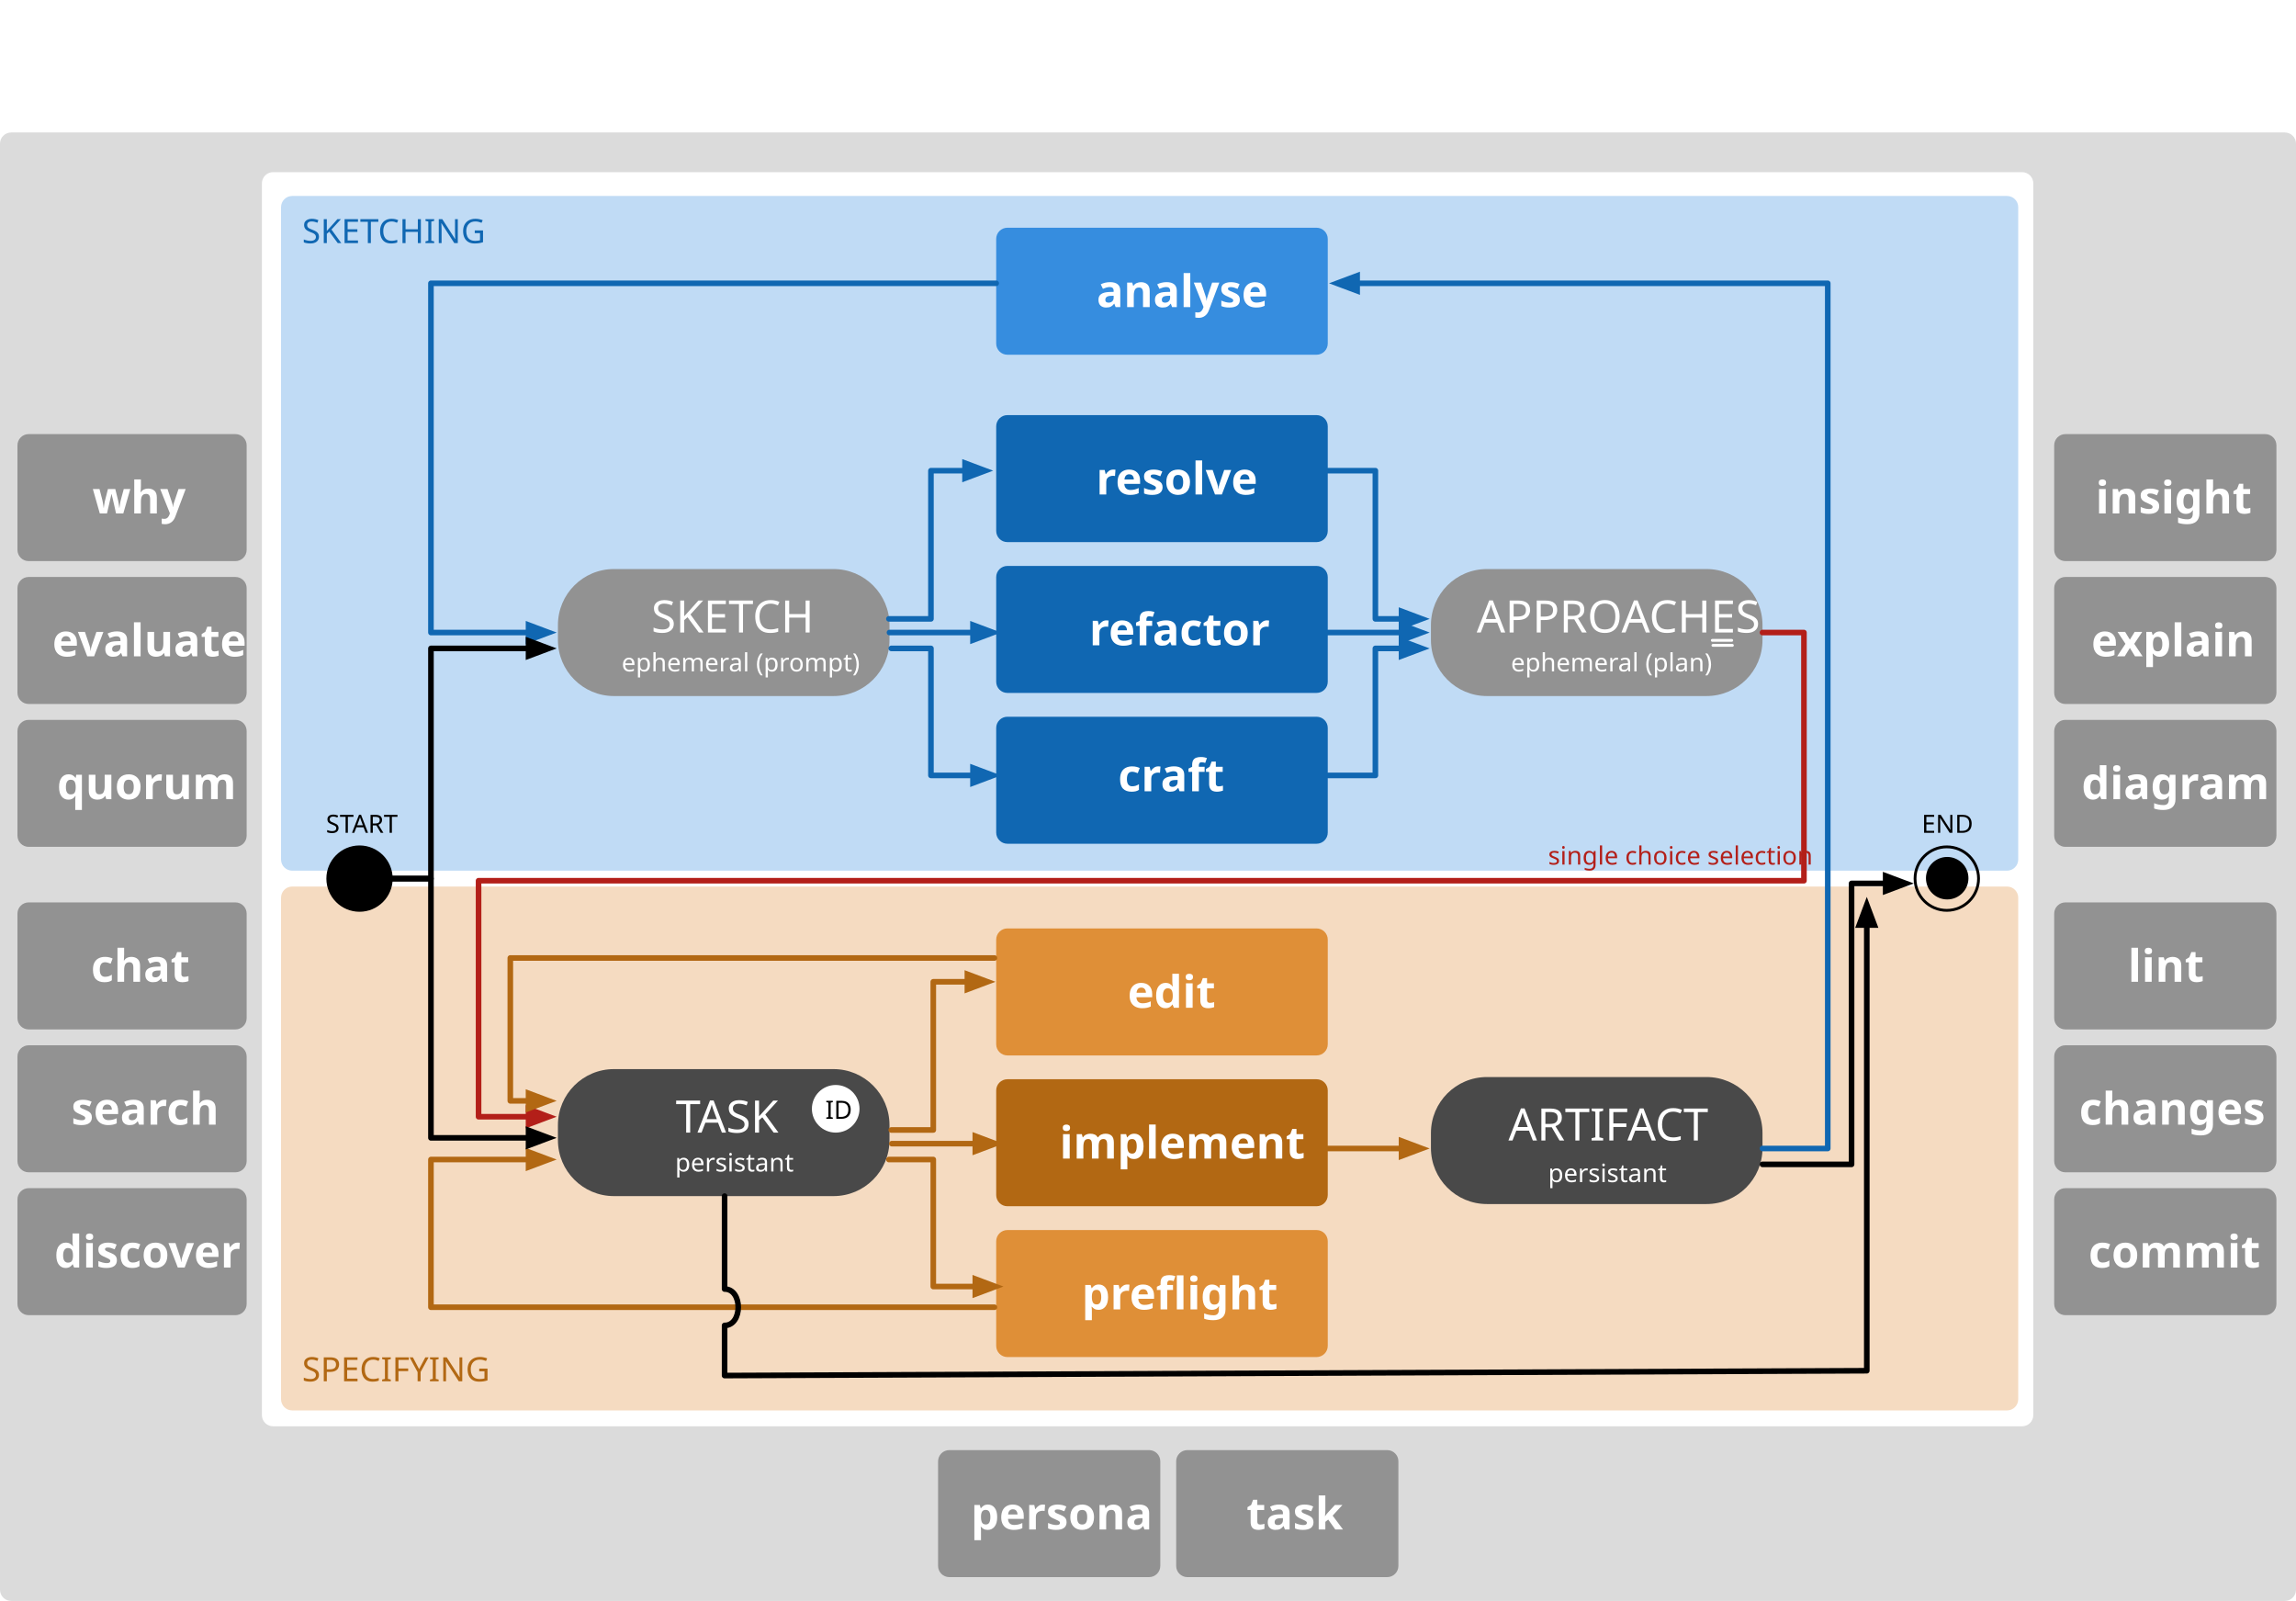
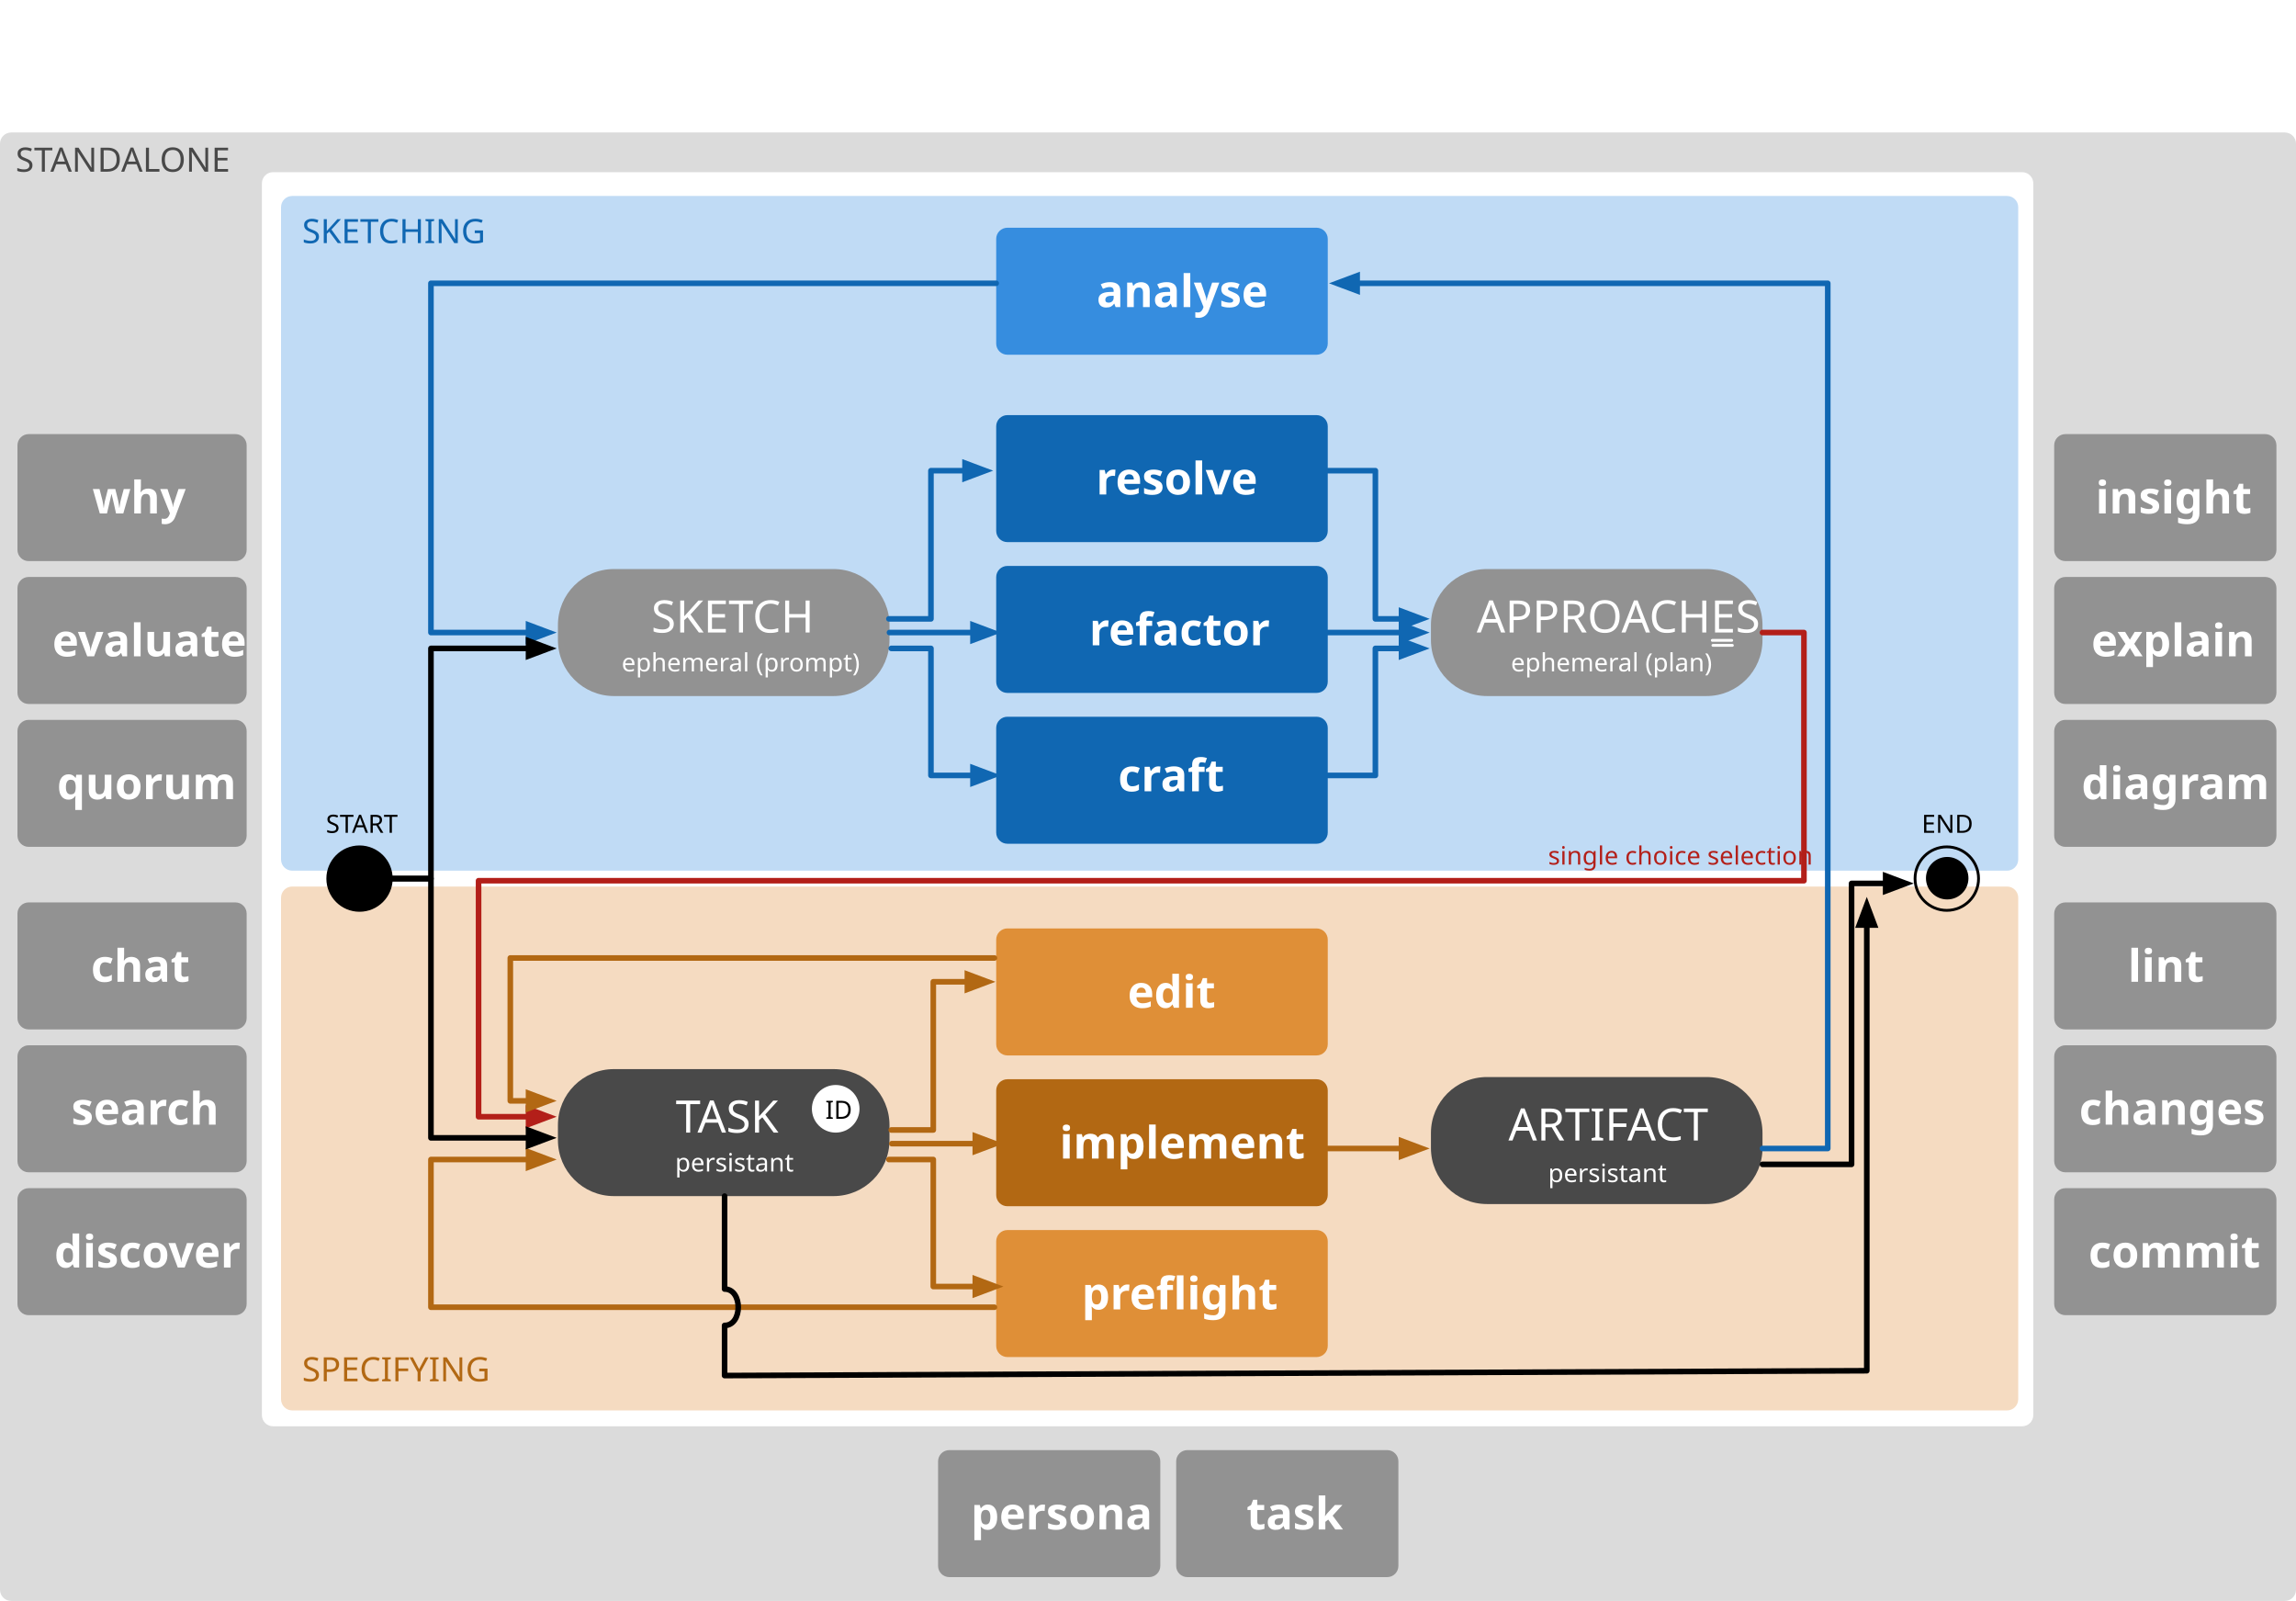
<svg xmlns="http://www.w3.org/2000/svg" version="1.1" viewBox="7.937 9.383 820.063 571.719" width="820.063" height="571.719">
  <defs>
    <marker orient="auto" overflow="visible" markerUnits="strokeWidth" id="FilledArrow_Marker" stroke-linejoin="miter" stroke-miterlimit="10" viewBox="-1 -3 6 6" markerWidth="6" markerHeight="6" color="#1067b2">
      <g>
        <path d="M 3.6 0 L 0 -1.35 L 0 1.35 Z" fill="currentColor" stroke="currentColor" stroke-width="1" />
      </g>
    </marker>
    <marker orient="auto" overflow="visible" markerUnits="strokeWidth" id="FilledArrow_Marker_2" stroke-linejoin="miter" stroke-miterlimit="10" viewBox="-1 -3 6 6" markerWidth="6" markerHeight="6" color="#b31f19">
      <g>
        <path d="M 3.6 0 L 0 -1.35 L 0 1.35 Z" fill="currentColor" stroke="currentColor" stroke-width="1" />
      </g>
    </marker>
    <marker orient="auto" overflow="visible" markerUnits="strokeWidth" id="FilledArrow_Marker_3" stroke-linejoin="miter" stroke-miterlimit="10" viewBox="-1 -3 6 6" markerWidth="6" markerHeight="6" color="#b26813">
      <g>
        <path d="M 3.6 0 L 0 -1.35 L 0 1.35 Z" fill="currentColor" stroke="currentColor" stroke-width="1" />
      </g>
    </marker>
    <marker orient="auto" overflow="visible" markerUnits="strokeWidth" id="FilledArrow_Marker_4" stroke-linejoin="miter" stroke-miterlimit="10" viewBox="-5 -3 6 6" markerWidth="6" markerHeight="6" color="#b26813">
      <g>
        <path d="M -3.6 0 L 0 1.35 L 0 -1.35 Z" fill="currentColor" stroke="currentColor" stroke-width="1" />
      </g>
    </marker>
    <marker orient="auto" overflow="visible" markerUnits="strokeWidth" id="FilledArrow_Marker_5" stroke-linejoin="miter" stroke-miterlimit="10" viewBox="-1 -3 6 6" markerWidth="6" markerHeight="6" color="black">
      <g>
        <path d="M 3.6 0 L 0 -1.35 L 0 1.35 Z" fill="currentColor" stroke="currentColor" stroke-width="1" />
      </g>
    </marker>
  </defs>
-   <g id="Canvas_1" stroke-opacity="1" stroke-dasharray="none" stroke="none" fill="none" fill-opacity="1">
+   <g id="Canvas_1" fill="none" stroke-dasharray="none" stroke-opacity="1" stroke="none" fill-opacity="1">
    <rect fill="white" x="7.937" y="9.383" width="820.063" height="571.719" />
    <g id="Canvas_1_Content">
      <g id="Graphic_882">
        <path d="M 105.48 70.866 L 730.173 70.866 C 732.382 70.866 734.173 72.657 734.173 74.866 L 734.173 514.74 C 734.173 516.949 732.382 518.74 730.173 518.74 L 105.48 518.74 C 103.271 518.74 101.48 516.949 101.48 514.74 L 101.48 74.866 C 101.48 72.657 103.271 70.866 105.48 70.866 Z M 17.89 56.693 Z M 17.89 56.693 L 11.937 56.693 C 9.728 56.693 7.937 58.484 7.937 60.693 L 7.937 577.102 C 7.937 579.312 9.728 581.102 11.937 581.102 L 17.89 581.102 L 48.504 581.102 L 824 581.102 C 826.209 581.102 828 579.312 828 577.102 L 828 60.693 C 828 58.484 826.209 56.693 824 56.693 L 48.504 56.693 Z" fill="#dbdbdb" />
      </g>
      <g id="Graphic_799">
        <path d="M 112.315 325.984 L 724.787 325.984 C 726.997 325.984 728.787 327.775 728.787 329.984 L 728.787 509.071 C 728.787 511.28 726.997 513.071 724.787 513.071 L 112.315 513.071 C 110.106 513.071 108.315 511.28 108.315 509.071 L 108.315 329.984 C 108.315 327.775 110.106 325.984 112.315 325.984 Z" fill="#f5dbc1" />
      </g>
      <g id="Graphic_798">
        <path d="M 112.315 79.37 L 724.787 79.37 C 726.997 79.37 728.787 81.161 728.787 83.37 L 728.787 316.315 C 728.787 318.524 726.997 320.315 724.787 320.315 L 112.315 320.315 C 110.106 320.315 108.315 318.524 108.315 316.315 L 108.315 83.37 C 108.315 81.161 110.106 79.37 112.315 79.37 Z" fill="#c0dbf5" />
      </g>
      <g id="Group_774">
        <g id="Graphic_629">
          <path d="M 227.213 212.598 L 305.638 212.598 C 316.683 212.598 325.638 221.553 325.638 232.598 L 325.638 237.953 C 325.638 248.998 316.683 257.953 305.638 257.953 L 227.213 257.953 C 216.167 257.953 207.213 248.998 207.213 237.953 L 207.213 232.598 C 207.213 221.553 216.167 212.598 227.213 212.598 Z" fill="#929292" />
        </g>
        <g id="Graphic_624">
          <rect x="235.559" y="218.268" width="61.92" height="29.2" fill="#929292" />
          <text transform="translate(240.5591 223.2677)" fill="white">
            <tspan font-family="Myriad Pro" font-size="16" fill="white" x="0" y="12" xml:space="preserve">SKETCH</tspan>
          </text>
        </g>
      </g>
      <g id="Group_767">
        <g id="Graphic_631">
          <path d="M 367.748 90.709 L 478.173 90.709 C 480.382 90.709 482.173 92.5 482.173 94.709 L 482.173 132.063 C 482.173 134.272 480.382 136.063 478.173 136.063 L 367.748 136.063 C 365.539 136.063 363.748 134.272 363.748 132.063 L 363.748 94.709 C 363.748 92.5 365.539 90.709 367.748 90.709 Z" fill="#368ddf" />
        </g>
        <g id="Graphic_628">
          <text transform="translate(399.6032 107.0473)" fill="white">
            <tspan font-family="Myriad Pro" font-weight="bold" font-size="16" fill="white" x="61106675e-20" y="12" xml:space="preserve">analyse</tspan>
          </text>
        </g>
      </g>
      <g id="Line_639">
        <path d="M 363.748 110.551 L 161.858 110.551 L 161.858 235.276 L 196.713 235.276" marker-end="url(#FilledArrow_Marker)" stroke="#1067b2" stroke-linecap="round" stroke-linejoin="round" stroke-width="2" />
      </g>
      <g id="Group_777">
        <g id="Graphic_725">
          <path d="M 539.024 394.016 L 617.449 394.016 C 628.495 394.016 637.449 402.97 637.449 414.016 L 637.449 419.37 C 637.449 430.416 628.495 439.37 617.449 439.37 L 539.024 439.37 C 527.978 439.37 519.024 430.416 519.024 419.37 L 519.024 414.016 C 519.024 402.97 527.978 394.016 539.024 394.016 Z" fill="#494949" />
        </g>
        <g id="Graphic_726">
          <text transform="translate(546.7008 404.685)" fill="white">
            <tspan font-family="Myriad Pro" font-size="16" fill="white" x="682121e-18" y="12" xml:space="preserve">ARTIFACT</tspan>
          </text>
        </g>
      </g>
      <g id="Group_768">
        <g id="Graphic_728">
          <path d="M 367.748 157.628 L 478.173 157.628 C 480.382 157.628 482.173 159.419 482.173 161.628 L 482.173 198.983 C 482.173 201.192 480.382 202.983 478.173 202.983 L 367.748 202.983 C 365.539 202.983 363.748 201.192 363.748 198.983 L 363.748 161.628 C 363.748 159.419 365.539 157.628 367.748 157.628 Z" fill="#1067b2" />
        </g>
        <g id="Graphic_727">
          <text transform="translate(399.4331 173.9669)" fill="white">
            <tspan font-family="Myriad Pro" font-weight="bold" font-size="16" fill="white" x="63593575e-20" y="12" xml:space="preserve">resolve</tspan>
          </text>
        </g>
      </g>
      <g id="Line_729">
        <path d="M 325.43 230.39 L 340.441 230.39 L 340.441 177.471 L 352.618 177.471" marker-end="url(#FilledArrow_Marker)" stroke="#1067b2" stroke-linecap="round" stroke-linejoin="round" stroke-width="2" />
      </g>
      <g id="Group_769">
        <g id="Graphic_731">
          <path d="M 367.748 211.487 L 478.173 211.487 C 480.382 211.487 482.173 213.277 482.173 215.487 L 482.173 252.841 C 482.173 255.05 480.382 256.841 478.173 256.841 L 367.748 256.841 C 365.539 256.841 363.748 255.05 363.748 252.841 L 363.748 215.487 C 363.748 213.277 365.539 211.487 367.748 211.487 Z" fill="#1067b2" />
        </g>
        <g id="Graphic_730">
          <text transform="translate(396.9771 227.8252)" fill="white">
            <tspan font-family="Myriad Pro" font-weight="bold" font-size="16" fill="white" x="7744916e-19" y="12" xml:space="preserve">refactor</tspan>
          </text>
        </g>
      </g>
      <g id="Line_734">
        <line x1="325.638" y1="235.276" x2="355.453" y2="235.276" marker-end="url(#FilledArrow_Marker)" stroke="#1067b2" stroke-linecap="round" stroke-linejoin="round" stroke-width="2" />
      </g>
      <g id="Line_735">
        <path d="M 326.268 240.945 L 340.441 240.945 L 340.441 286.299 L 355.453 286.299" marker-end="url(#FilledArrow_Marker)" stroke="#1067b2" stroke-linecap="round" stroke-linejoin="round" stroke-width="2" />
      </g>
      <g id="Group_775">
        <g id="Graphic_737">
          <path d="M 539.024 212.598 L 617.449 212.598 C 628.495 212.598 637.449 221.553 637.449 232.598 L 637.449 237.953 C 637.449 248.998 628.495 257.953 617.449 257.953 L 539.024 257.953 C 527.978 257.953 519.024 248.998 519.024 237.953 L 519.024 232.598 C 519.024 221.553 527.978 212.598 539.024 212.598 Z" fill="#929292" />
        </g>
        <g id="Graphic_736">
          <text transform="translate(535.3622 223.2677)" fill="white">
            <tspan font-family="Myriad Pro" font-size="16" fill="white" x="0" y="12" xml:space="preserve">APPROACHES</tspan>
          </text>
        </g>
      </g>
      <g id="Line_738">
        <path d="M 482.173 177.471 L 499.181 177.471 L 499.181 230.39 L 508.524 230.39" marker-end="url(#FilledArrow_Marker)" stroke="#1067b2" stroke-linecap="round" stroke-linejoin="round" stroke-width="2" />
      </g>
      <g id="Line_739">
        <line x1="482.173" y1="235.276" x2="508.524" y2="235.276" marker-end="url(#FilledArrow_Marker)" stroke="#1067b2" stroke-linecap="round" stroke-linejoin="round" stroke-width="2" />
      </g>
      <g id="Line_740">
        <path d="M 482.173 286.299 L 499.181 286.299 L 499.181 240.945 L 508.524 240.945" marker-end="url(#FilledArrow_Marker)" stroke="#1067b2" stroke-linecap="round" stroke-linejoin="round" stroke-width="2" />
      </g>
      <g id="Group_776">
        <g id="Graphic_742">
          <path d="M 227.213 391.181 L 305.638 391.181 C 316.683 391.181 325.638 400.135 325.638 411.181 L 325.638 416.535 C 325.638 427.581 316.683 436.535 305.638 436.535 L 227.213 436.535 C 216.167 436.535 207.213 427.581 207.213 416.535 L 207.213 411.181 C 207.213 400.135 216.167 391.181 227.213 391.181 Z" fill="#494949" />
        </g>
        <g id="Graphic_741">
          <text transform="translate(249.2817 401.8504)" fill="white">
            <tspan font-family="Myriad Pro" font-size="16" fill="white" x="0" y="12" xml:space="preserve">TASK</tspan>
          </text>
        </g>
      </g>
      <g id="Line_743">
        <path d="M 637.449 235.276 L 652.252 235.276 L 652.252 323.901 L 178.866 323.901 L 178.866 408.189 L 196.713 408.189" marker-end="url(#FilledArrow_Marker_2)" stroke="#b31f19" stroke-linecap="round" stroke-linejoin="round" stroke-width="2" />
      </g>
      <g id="Group_771">
        <g id="Graphic_749">
          <path d="M 367.748 340.942 L 478.173 340.942 C 480.382 340.942 482.173 342.732 482.173 344.942 L 482.173 382.296 C 482.173 384.505 480.382 386.296 478.173 386.296 L 367.748 386.296 C 365.539 386.296 363.748 384.505 363.748 382.296 L 363.748 344.942 C 363.748 342.732 365.539 340.942 367.748 340.942 Z" fill="#df8f37" />
        </g>
        <g id="Graphic_748">
          <text transform="translate(410.6971 357.2801)" fill="white">
            <tspan font-family="Myriad Pro" font-weight="bold" font-size="16" fill="white" x="0" y="12" xml:space="preserve">edit</tspan>
          </text>
        </g>
      </g>
      <g id="Group_772">
        <g id="Graphic_747">
          <path d="M 367.748 394.8 L 478.173 394.8 C 480.382 394.8 482.173 396.591 482.173 398.8 L 482.173 436.154 C 482.173 438.363 480.382 440.154 478.173 440.154 L 367.748 440.154 C 365.539 440.154 363.748 438.363 363.748 436.154 L 363.748 398.8 C 363.748 396.591 365.539 394.8 367.748 394.8 Z" fill="#b26813" />
        </g>
        <g id="Graphic_746">
          <text transform="translate(386.3771 411.1384)" fill="white">
            <tspan font-family="Myriad Pro" font-weight="bold" font-size="16" fill="white" x="0" y="12" xml:space="preserve">implement</tspan>
          </text>
        </g>
      </g>
      <g id="Group_773">
        <g id="Graphic_745">
          <path d="M 367.748 448.658 L 478.173 448.658 C 480.382 448.658 482.173 450.449 482.173 452.658 L 482.173 490.012 C 482.173 492.222 480.382 494.012 478.173 494.012 L 367.748 494.012 C 365.539 494.012 363.748 492.222 363.748 490.012 L 363.748 452.658 C 363.748 450.449 365.539 448.658 367.748 448.658 Z" fill="#df8f37" />
        </g>
        <g id="Graphic_744">
          <text transform="translate(394.2971 464.9967)" fill="white">
            <tspan font-family="Myriad Pro" font-weight="bold" font-size="16" fill="white" x="0" y="12" xml:space="preserve">preflight</tspan>
          </text>
        </g>
      </g>
      <g id="Line_755">
        <line x1="482.173" y1="419.528" x2="508.524" y2="419.528" marker-end="url(#FilledArrow_Marker_3)" stroke="#b26813" stroke-linecap="round" stroke-linejoin="round" stroke-width="2" />
      </g>
      <g id="Line_756">
        <path d="M 637.449 419.528 L 660.756 419.528 L 660.756 110.551 L 492.673 110.551" marker-end="url(#FilledArrow_Marker)" stroke="#1067b2" stroke-linecap="round" stroke-linejoin="round" stroke-width="2" />
      </g>
      <g id="Group_770">
        <g id="Graphic_733">
          <path d="M 367.748 265.345 L 478.173 265.345 C 480.382 265.345 482.173 267.136 482.173 269.345 L 482.173 306.699 C 482.173 308.908 480.382 310.699 478.173 310.699 L 367.748 310.699 C 365.539 310.699 363.748 308.908 363.748 306.699 L 363.748 269.345 C 363.748 267.136 365.539 265.345 367.748 265.345 Z" fill="#1067b2" />
        </g>
        <g id="Graphic_758">
          <text transform="translate(407.281 279.9606)" fill="white">
            <tspan font-family="Myriad Pro" font-weight="bold" font-size="16" fill="white" x="6430412e-19" y="12" xml:space="preserve">craft</tspan>
          </text>
        </g>
      </g>
      <g id="Line_761">
        <path d="M 363.118 476.221 L 161.858 476.221 L 161.858 423.474 L 196.713 423.474" marker-end="url(#FilledArrow_Marker_3)" stroke="#b26813" stroke-linecap="round" stroke-linejoin="round" stroke-width="2" />
      </g>
      <g id="Line_763">
        <path d="M 196.713 402.52 L 190.205 402.52 L 190.205 351.496 L 363.118 351.496" marker-start="url(#FilledArrow_Marker_4)" stroke="#b26813" stroke-linecap="round" stroke-linejoin="round" stroke-width="2" />
      </g>
      <g id="Line_780">
        <path d="M 326.268 412.92 L 341.278 412.92 L 341.278 360 L 353.456 360" marker-end="url(#FilledArrow_Marker_3)" stroke="#b26813" stroke-linecap="round" stroke-linejoin="round" stroke-width="2" />
      </g>
      <g id="Line_779">
        <line x1="326.475" y1="417.805" x2="356.29" y2="417.805" marker-end="url(#FilledArrow_Marker_3)" stroke="#b26813" stroke-linecap="round" stroke-linejoin="round" stroke-width="2" />
      </g>
      <g id="Line_778">
        <path d="M 325.43 423.474 L 341.278 423.474 L 341.278 468.828 L 356.29 468.828" marker-end="url(#FilledArrow_Marker_3)" stroke="#b26813" stroke-linecap="round" stroke-linejoin="round" stroke-width="2" />
      </g>
      <g id="Graphic_781">
        <text transform="translate(229.9428 242.1528)" fill="white">
          <tspan font-family="Myriad Pro" font-size="9" fill="white" x="8668621e-19" y="7" xml:space="preserve">ephemeral (prompt)</tspan>
        </text>
      </g>
      <g id="Graphic_782">
        <text transform="translate(547.5769 242.1528)" fill="white">
          <tspan font-family="Myriad Pro" font-size="9" fill="white" x="55777605e-20" y="7" xml:space="preserve">ephemeral (plan)</tspan>
        </text>
      </g>
      <g id="Graphic_783">
        <text transform="translate(249.063 420.7354)" fill="white">
          <tspan font-family="Myriad Pro" font-size="9" fill="white" x="14566126e-20" y="7" xml:space="preserve">persistant</tspan>
        </text>
      </g>
      <g id="Graphic_784">
        <text transform="translate(560.874 424.5276)" fill="white">
          <tspan font-family="Myriad Pro" font-size="9" fill="white" x="14566126e-20" y="7" xml:space="preserve">persistant</tspan>
        </text>
      </g>
      <g id="Line_785">
        <path d="M 147.685 323.15 L 161.858 323.15 L 161.858 240.945 L 196.713 240.945" marker-end="url(#FilledArrow_Marker_5)" stroke="black" stroke-linecap="round" stroke-linejoin="round" stroke-width="2" />
      </g>
      <g id="Graphic_786">
        <circle cx="136.346" cy="323.15" r="11.339" fill="black" />
        <circle cx="136.346" cy="323.15" r="11.339" stroke="black" stroke-linecap="round" stroke-linejoin="round" stroke-width="1" />
      </g>
      <g id="Line_788">
        <path d="M 637.449 425.197 L 669.26 425.197 L 669.26 324.872 L 681.437 324.872" marker-end="url(#FilledArrow_Marker_5)" stroke="black" stroke-linecap="round" stroke-linejoin="round" stroke-width="2" />
      </g>
      <g id="Group_791">
        <g id="Graphic_787">
          <circle cx="703.276" cy="323.15" r="11.339" stroke="black" stroke-linecap="round" stroke-linejoin="round" stroke-width="1" />
        </g>
        <g id="Graphic_789">
          <circle cx="703.421" cy="323.004" r="7.087" fill="black" />
          <circle cx="703.421" cy="323.004" r="7.087" stroke="black" stroke-linecap="round" stroke-linejoin="round" stroke-width="1" />
        </g>
      </g>
      <g id="Line_790">
        <path d="M 147.685 323.15 L 161.858 323.15 L 161.858 415.735 L 196.713 415.735" marker-end="url(#FilledArrow_Marker_5)" stroke="black" stroke-linecap="round" stroke-linejoin="round" stroke-width="2" />
      </g>
      <g id="Graphic_792">
        <text transform="translate(560.874 311.1417)" fill="#b31f19">
          <tspan font-family="Myriad Pro" font-size="9" fill="#b31f19" x="0" y="7" xml:space="preserve">single choice selection</tspan>
        </text>
      </g>
      <g id="Line_793">
        <line x1="619.508" y1="238.068" x2="626.466" y2="238.068" stroke="white" stroke-linecap="round" stroke-linejoin="round" stroke-width="1" />
      </g>
      <g id="Line_794">
        <line x1="619.739" y1="239.861" x2="626.697" y2="239.861" stroke="white" stroke-linecap="round" stroke-linejoin="round" stroke-width="1" />
      </g>
      <g id="Group_797">
        <g id="Graphic_796">
          <circle cx="306.425" cy="405.354" r="8.504" fill="white" />
        </g>
        <g id="Graphic_795">
          <text transform="translate(302.7098 401.9346)" fill="black">
            <tspan font-family="Myriad Pro" font-size="9" fill="black" x="2184919e-19" y="7" xml:space="preserve">ID</tspan>
          </text>
        </g>
      </g>
      <g id="Graphic_800">
        <text transform="translate(124.3386 299.8032)" fill="black">
          <tspan font-family="Myriad Pro" font-size="9" fill="black" x="35171865e-20" y="7" xml:space="preserve">START</tspan>
        </text>
      </g>
      <g id="Graphic_801">
        <text transform="translate(694.2917 299.8032)" fill="black">
          <tspan font-family="Myriad Pro" font-size="9" fill="black" x="0" y="7" xml:space="preserve">END</tspan>
        </text>
      </g>
      <g id="Line_802">
        <path d="M 266.74 436.535 L 266.74 469.721 C 273.24 469.721 273.24 482.721 266.74 482.721 L 266.74 500.62 L 674.699 498.898 L 674.699 339.729" marker-end="url(#FilledArrow_Marker_5)" stroke="black" stroke-linecap="round" stroke-linejoin="round" stroke-width="2" />
      </g>
      <g id="Graphic_803">
        <text transform="translate(115.8346 87.20473)" fill="#1067b2">
          <tspan font-family="Myriad Pro" font-size="12" fill="#1067b2" x="0" y="9" xml:space="preserve">SKETCHING</tspan>
        </text>
      </g>
      <g id="Graphic_804">
        <text transform="translate(115.8346 493.6709)" fill="#b26813">
          <tspan font-family="Myriad Pro" font-size="12" fill="#b26813" x="0" y="9" xml:space="preserve">SPECIFYING</tspan>
        </text>
      </g>
      <g id="Group_805">
        <g id="Graphic_807">
          <path d="M 18.173 433.701 L 92.031 433.701 C 94.241 433.701 96.031 435.492 96.031 437.701 L 96.031 475.055 C 96.031 477.264 94.241 479.055 92.031 479.055 L 18.173 479.055 C 15.964 479.055 14.173 477.264 14.173 475.055 L 14.173 437.701 C 14.173 435.492 15.964 433.701 18.173 433.701 Z" fill="#929292" />
        </g>
        <g id="Graphic_806">
          <text transform="translate(27.34178 450.0394)" fill="white">
            <tspan font-family="Myriad Pro" font-weight="bold" font-size="16" fill="white" x="0" y="12" xml:space="preserve">discover</tspan>
          </text>
        </g>
      </g>
      <g id="Group_808">
        <g id="Graphic_810">
          <path d="M 745.635 382.677 L 817.006 382.677 C 819.215 382.677 821.006 384.468 821.006 386.677 L 821.006 424.031 C 821.006 426.241 819.215 428.031 817.006 428.031 L 745.635 428.031 C 743.426 428.031 741.635 426.241 741.635 424.031 L 741.635 386.677 C 741.635 384.468 743.426 382.677 745.635 382.677 Z" fill="#929292" />
        </g>
        <g id="Graphic_809">
          <text transform="translate(750.5471 399.0158)" fill="white">
            <tspan font-family="Myriad Pro" font-weight="bold" font-size="16" fill="white" x="0" y="12" xml:space="preserve">changes</tspan>
          </text>
        </g>
      </g>
      <g id="Group_818">
        <g id="Graphic_820">
          <path d="M 745.635 215.433 L 817.006 215.433 C 819.215 215.433 821.006 217.224 821.006 219.433 L 821.006 256.787 C 821.006 258.997 819.215 260.787 817.006 260.787 L 745.635 260.787 C 743.426 260.787 741.635 258.997 741.635 256.787 L 741.635 219.433 C 741.635 217.224 743.426 215.433 745.635 215.433 Z" fill="#929292" />
        </g>
        <g id="Graphic_819">
          <text transform="translate(754.9028 231.7717)" fill="white">
            <tspan font-family="Myriad Pro" font-weight="bold" font-size="16" fill="white" x="5115908e-19" y="12" xml:space="preserve">explain</tspan>
          </text>
        </g>
      </g>
      <g id="Group_821">
        <g id="Graphic_823">
          <path d="M 745.635 164.409 L 817.006 164.409 C 819.215 164.409 821.006 166.2 821.006 168.409 L 821.006 205.764 C 821.006 207.973 819.215 209.764 817.006 209.764 L 745.635 209.764 C 743.426 209.764 741.635 207.973 741.635 205.764 L 741.635 168.409 C 741.635 166.2 743.426 164.409 745.635 164.409 Z" fill="#929292" />
        </g>
        <g id="Graphic_822">
          <text transform="translate(756.4068 180.748)" fill="white">
            <tspan font-family="Myriad Pro" font-weight="bold" font-size="16" fill="white" x="0" y="12" xml:space="preserve">insight</tspan>
          </text>
        </g>
      </g>
      <g id="Group_827">
        <g id="Graphic_829">
          <path d="M 18.173 215.433 L 92.031 215.433 C 94.241 215.433 96.031 217.224 96.031 219.433 L 96.031 256.787 C 96.031 258.997 94.241 260.787 92.031 260.787 L 18.173 260.787 C 15.964 260.787 14.173 258.997 14.173 256.787 L 14.173 219.433 C 14.173 217.224 15.964 215.433 18.173 215.433 Z" fill="#929292" />
        </g>
        <g id="Graphic_828">
          <text transform="translate(26.62869 231.7717)" fill="white">
            <tspan font-family="Myriad Pro" font-weight="bold" font-size="16" fill="white" x="0" y="12" xml:space="preserve">evaluate</tspan>
          </text>
        </g>
      </g>
      <g id="Group_830">
        <g id="Graphic_832">
          <path d="M 18.173 266.457 L 92.031 266.457 C 94.241 266.457 96.031 268.248 96.031 270.457 L 96.031 307.811 C 96.031 310.02 94.241 311.811 92.031 311.811 L 18.173 311.811 C 15.964 311.811 14.173 310.02 14.173 307.811 L 14.173 270.457 C 14.173 268.248 15.964 266.457 18.173 266.457 Z" fill="#929292" />
        </g>
        <g id="Graphic_831">
          <text transform="translate(28.31757 282.7953)" fill="white">
            <tspan font-family="Myriad Pro" font-weight="bold" font-size="16" fill="white" x="6430412e-19" y="12" xml:space="preserve">quorum</tspan>
          </text>
        </g>
      </g>
      <g id="Group_833">
        <g id="Graphic_835">
          <path d="M 18.173 382.677 L 92.031 382.677 C 94.241 382.677 96.031 384.468 96.031 386.677 L 96.031 424.031 C 96.031 426.241 94.241 428.031 92.031 428.031 L 18.173 428.031 C 15.964 428.031 14.173 426.241 14.173 424.031 L 14.173 386.677 C 14.173 384.468 15.964 382.677 18.173 382.677 Z" fill="#929292" />
        </g>
        <g id="Graphic_834">
          <text transform="translate(33.40673 399.0158)" fill="white">
            <tspan font-family="Myriad Pro" font-weight="bold" font-size="16" fill="white" x="0" y="12" xml:space="preserve">search</tspan>
          </text>
        </g>
      </g>
      <g id="Group_836">
        <g id="Graphic_838">
          <path d="M 18.173 164.409 L 92.031 164.409 C 94.241 164.409 96.031 166.2 96.031 168.409 L 96.031 205.764 C 96.031 207.973 94.241 209.764 92.031 209.764 L 18.173 209.764 C 15.964 209.764 14.173 207.973 14.173 205.764 L 14.173 168.409 C 14.173 166.2 15.964 164.409 18.173 164.409 Z" fill="#929292" />
        </g>
        <g id="Graphic_837">
          <text transform="translate(40.9429 180.748)" fill="white">
            <tspan font-family="Myriad Pro" font-weight="bold" font-size="16" fill="white" x="50803806e-20" y="12" xml:space="preserve">why</tspan>
          </text>
        </g>
      </g>
      <g id="Group_839">
        <g id="Graphic_841">
          <path d="M 18.173 331.654 L 92.031 331.654 C 94.241 331.654 96.031 333.444 96.031 335.654 L 96.031 373.008 C 96.031 375.217 94.241 377.008 92.031 377.008 L 18.173 377.008 C 15.964 377.008 14.173 375.217 14.173 373.008 L 14.173 335.654 C 14.173 333.444 15.964 331.654 18.173 331.654 Z" fill="#929292" />
        </g>
        <g id="Graphic_840">
          <text transform="translate(40.42497 347.9921)" fill="white">
            <tspan font-family="Myriad Pro" font-weight="bold" font-size="16" fill="white" x="18829382e-20" y="12" xml:space="preserve">chat</tspan>
          </text>
        </g>
      </g>
      <g id="Group_842">
        <g id="Graphic_844">
          <path d="M 745.635 331.654 L 817.006 331.654 C 819.215 331.654 821.006 333.444 821.006 335.654 L 821.006 373.008 C 821.006 375.217 819.215 377.008 817.006 377.008 L 745.635 377.008 C 743.426 377.008 741.635 375.217 741.635 373.008 L 741.635 335.654 C 741.635 333.444 743.426 331.654 745.635 331.654 Z" fill="#929292" />
        </g>
        <g id="Graphic_843">
          <text transform="translate(767.9551 347.9921)" fill="white">
            <tspan font-family="Myriad Pro" font-weight="bold" font-size="16" fill="white" x="31974423e-20" y="12" xml:space="preserve">lint</tspan>
          </text>
        </g>
      </g>
      <g id="Group_845">
        <g id="Graphic_847">
          <path d="M 346.992 527.244 L 418.362 527.244 C 420.571 527.244 422.362 529.035 422.362 531.244 L 422.362 568.598 C 422.362 570.808 420.571 572.598 418.362 572.598 L 346.992 572.598 C 344.783 572.598 342.992 570.808 342.992 568.598 L 342.992 531.244 C 342.992 529.035 344.783 527.244 346.992 527.244 Z" fill="#929292" />
        </g>
        <g id="Graphic_846">
          <text transform="translate(354.6983 543.5827)" fill="white">
            <tspan font-family="Myriad Pro" font-weight="bold" font-size="16" fill="white" x="2344791e-19" y="12" xml:space="preserve">persona</tspan>
          </text>
        </g>
      </g>
      <g id="Group_848">
        <g id="Graphic_850">
          <path d="M 432.031 527.244 L 503.402 527.244 C 505.611 527.244 507.402 529.035 507.402 531.244 L 507.402 568.598 C 507.402 570.808 505.611 572.598 503.402 572.598 L 432.031 572.598 C 429.822 572.598 428.031 570.808 428.031 568.598 L 428.031 531.244 C 428.031 529.035 429.822 527.244 432.031 527.244 Z" fill="#929292" />
        </g>
        <g id="Graphic_849">
          <text transform="translate(453.1236 543.5827)" fill="white">
            <tspan font-family="Myriad Pro" font-weight="bold" font-size="16" fill="white" x="6554757e-19" y="12" xml:space="preserve">task</tspan>
          </text>
        </g>
      </g>
      <g id="Group_866">
        <g id="Graphic_868">
          <path d="M 745.635 266.457 L 817.006 266.457 C 819.215 266.457 821.006 268.248 821.006 270.457 L 821.006 307.811 C 821.006 310.02 819.215 311.811 817.006 311.811 L 745.635 311.811 C 743.426 311.811 741.635 310.02 741.635 307.811 L 741.635 270.457 C 741.635 268.248 743.426 266.457 745.635 266.457 Z" fill="#929292" />
        </g>
        <g id="Graphic_867">
          <text transform="translate(751.4068 282.7953)" fill="white">
            <tspan font-family="Myriad Pro" font-weight="bold" font-size="16" fill="white" x="0" y="12" xml:space="preserve">diagram</tspan>
          </text>
        </g>
      </g>
      <g id="Group_872">
        <g id="Graphic_874">
          <path d="M 745.635 433.701 L 817.006 433.701 C 819.215 433.701 821.006 435.492 821.006 437.701 L 821.006 475.055 C 821.006 477.264 819.215 479.055 817.006 479.055 L 745.635 479.055 C 743.426 479.055 741.635 477.264 741.635 475.055 L 741.635 437.701 C 741.635 435.492 743.426 433.701 745.635 433.701 Z" fill="#929292" />
        </g>
        <g id="Graphic_873">
          <text transform="translate(753.8868 450.0394)" fill="white">
            <tspan font-family="Myriad Pro" font-weight="bold" font-size="16" fill="white" x="1314504e-19" y="12" xml:space="preserve">commit</tspan>
          </text>
        </g>
      </g>
+       <g id="Graphic_883">
+         <text transform="translate(13.50394 61.69291)" fill="#494949">
+           <tspan font-family="Myriad Pro" font-size="12" fill="#494949" x="0" y="9" xml:space="preserve">STANDALONE</tspan>
+         </text>
+       </g>
    </g>
  </g>
</svg>
